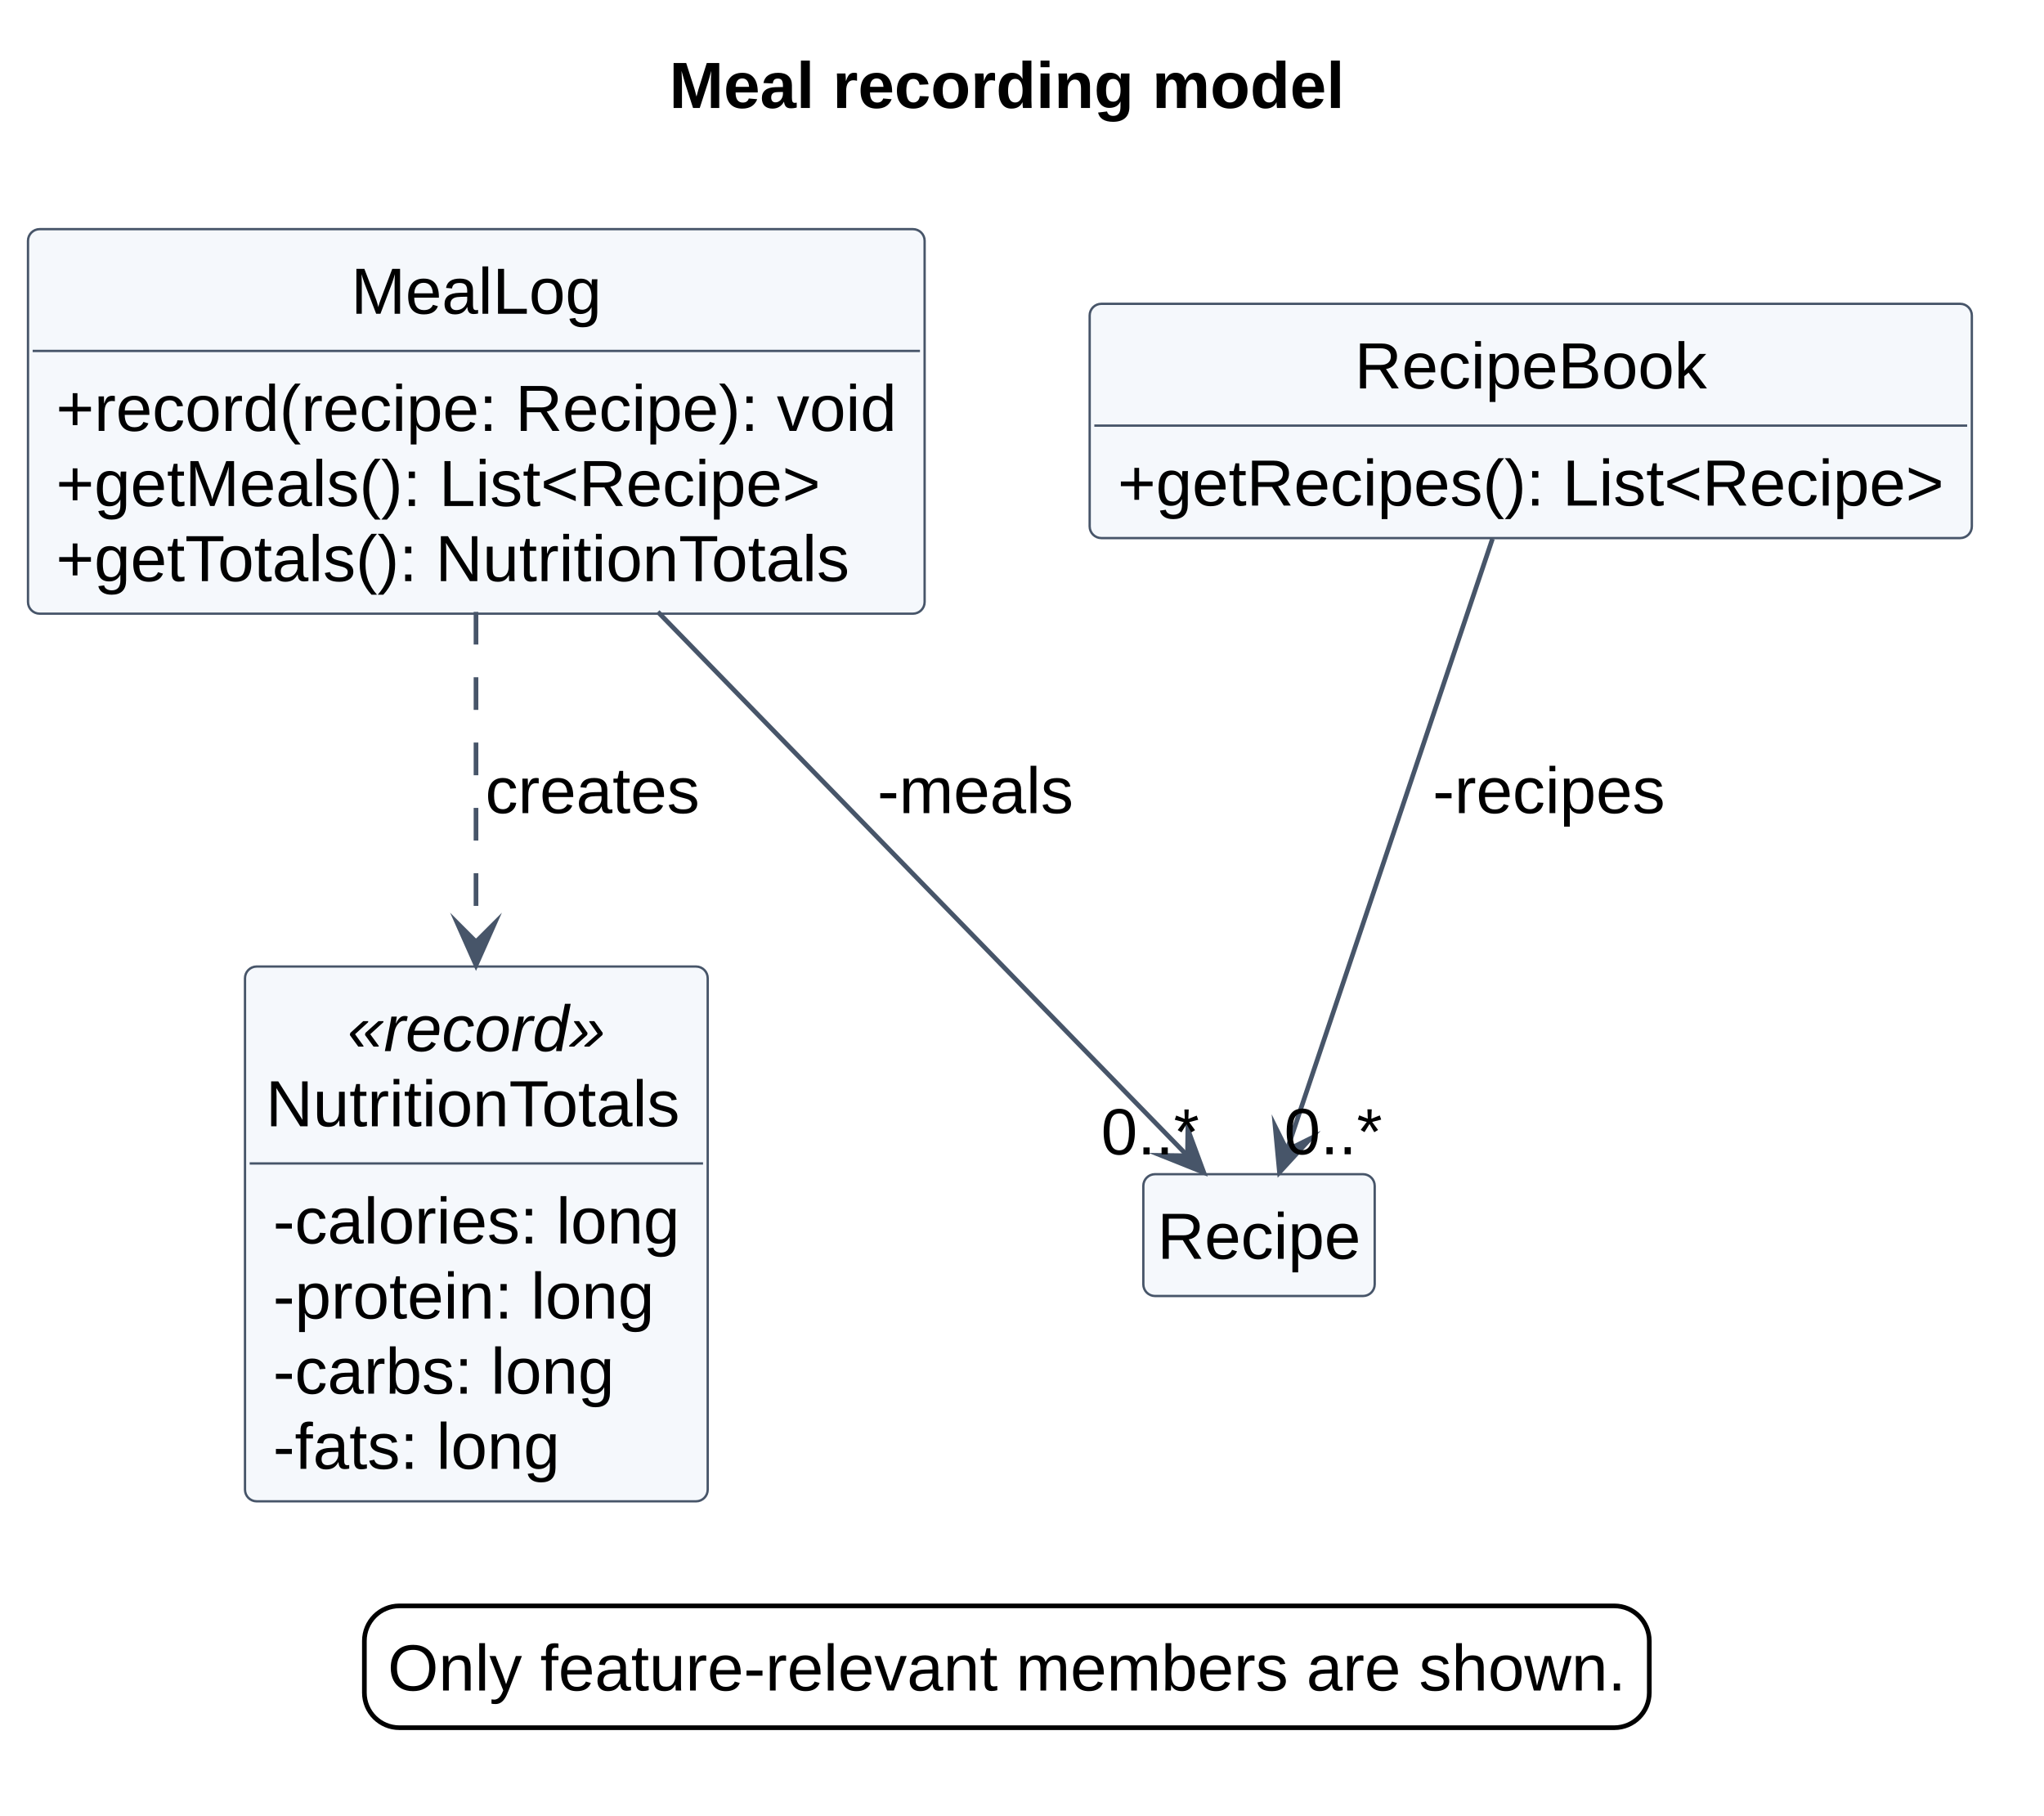
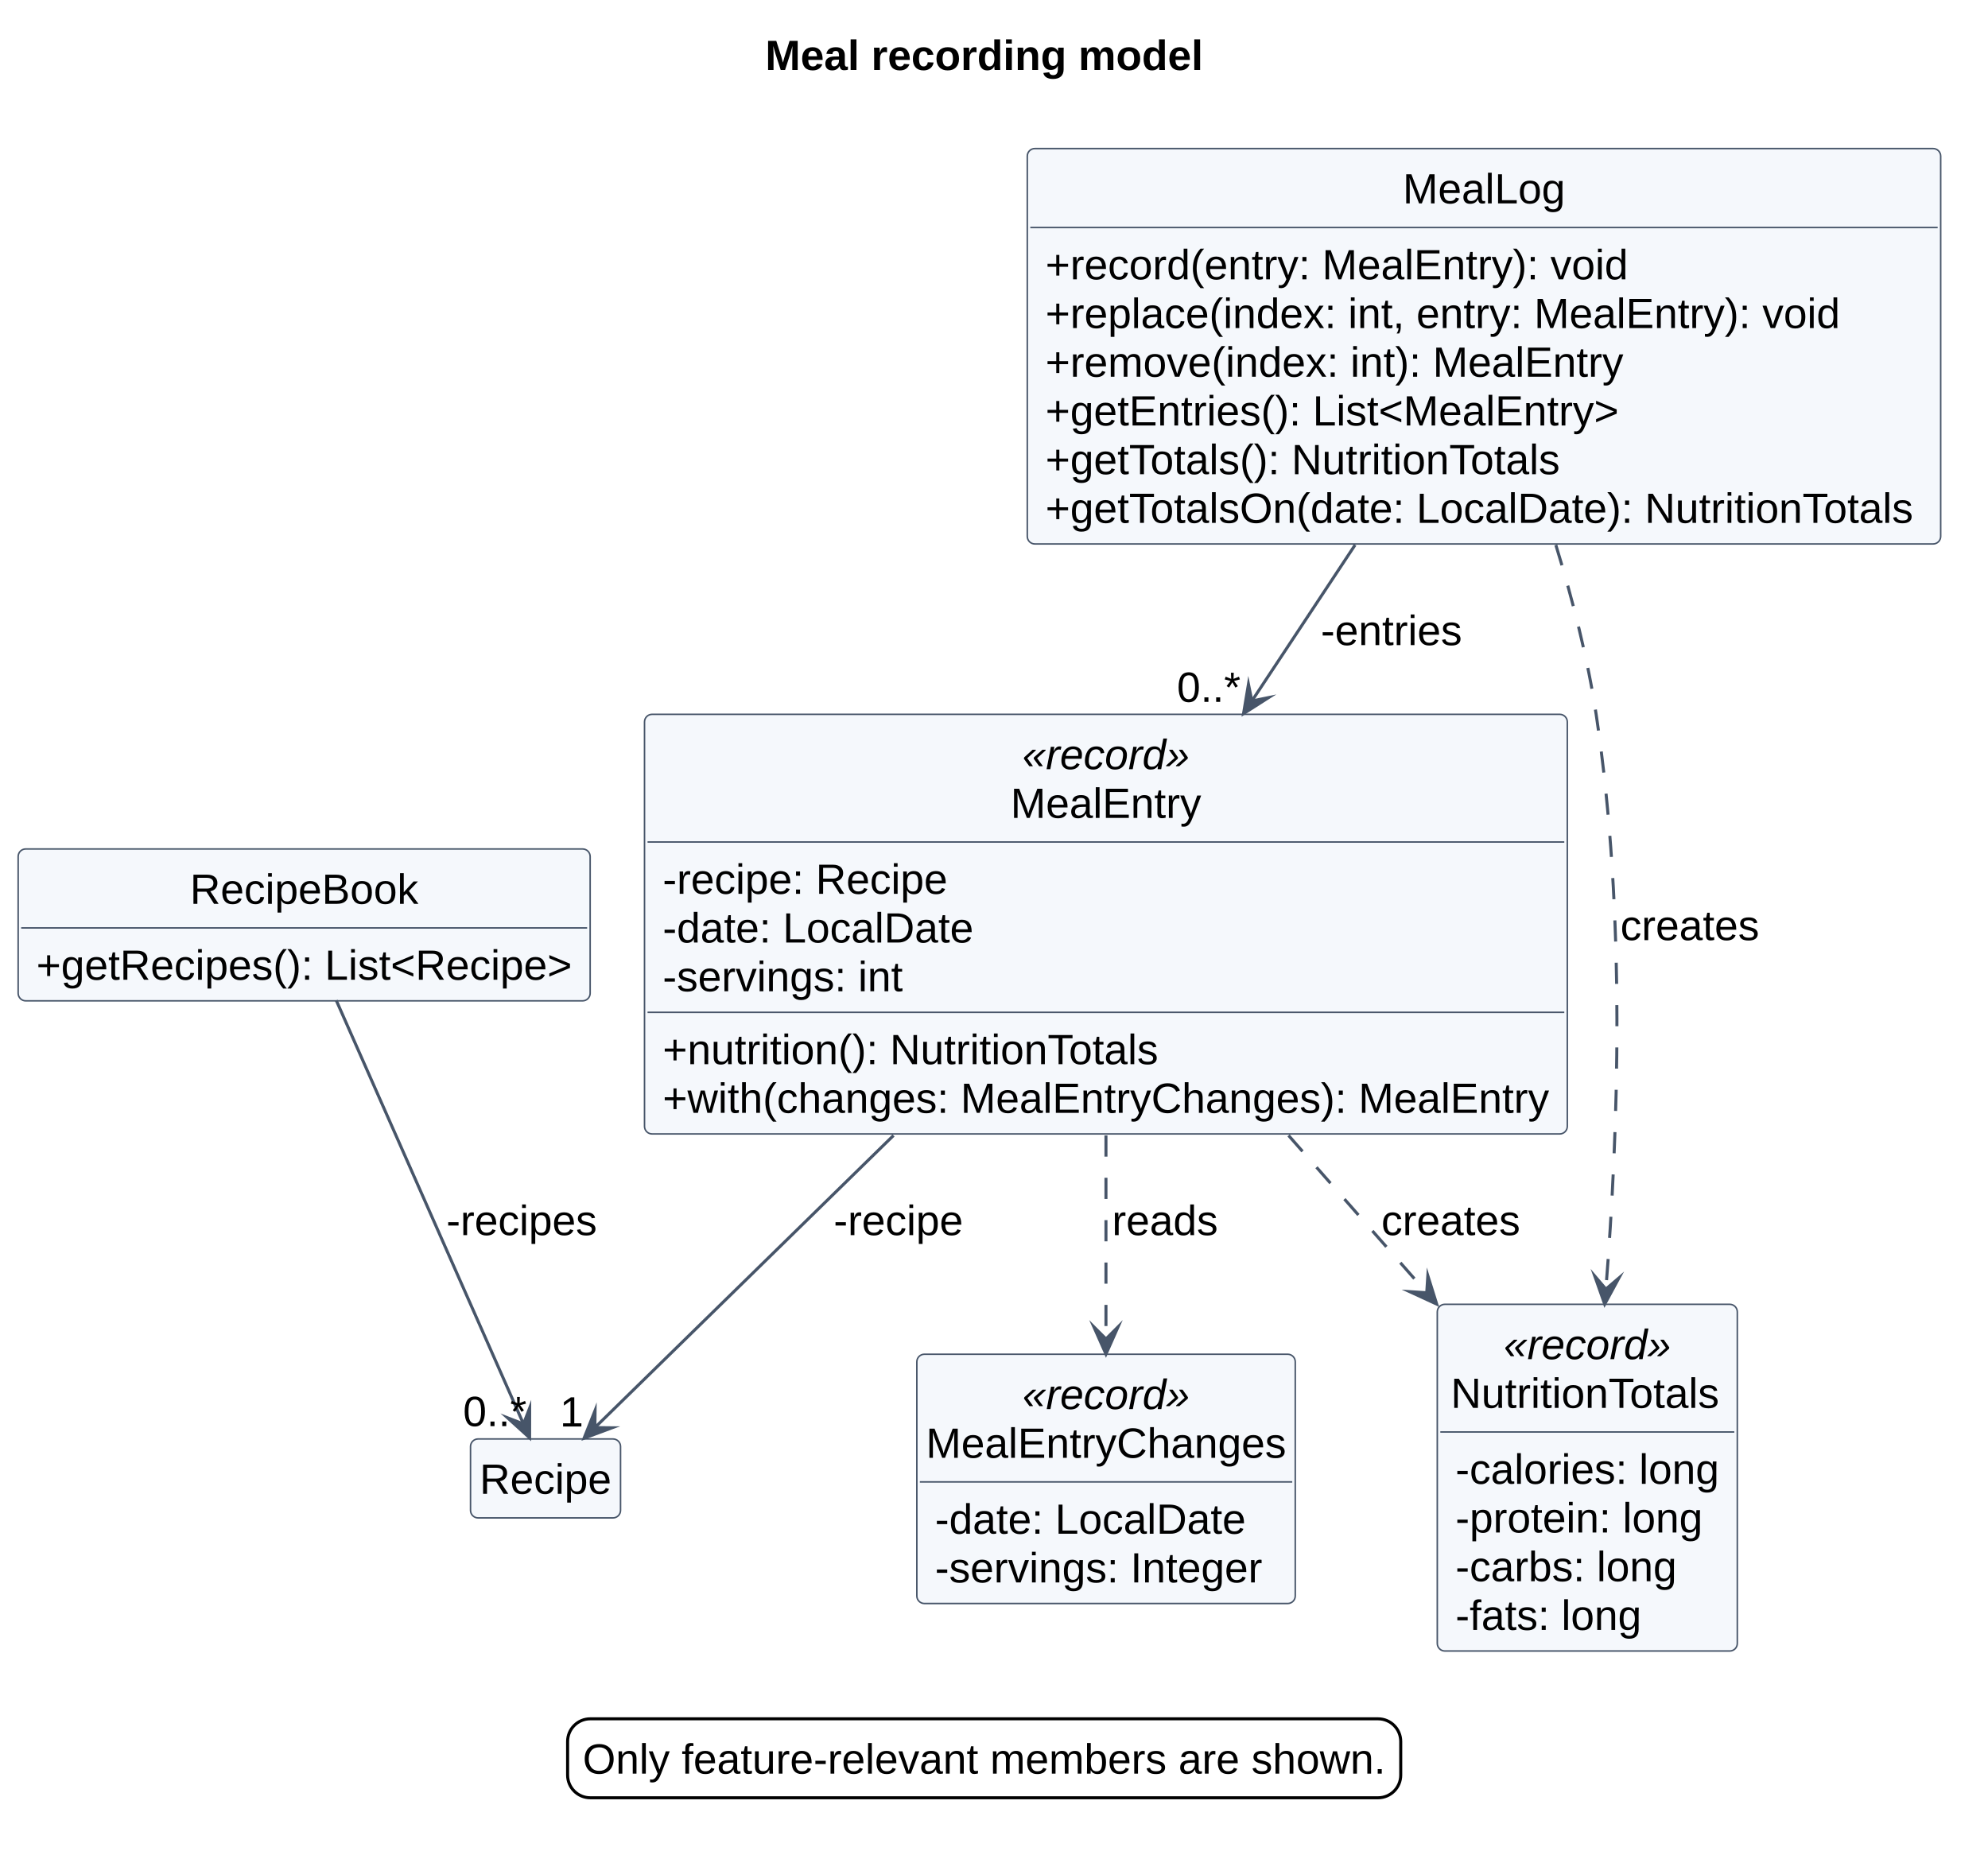
- <svg xmlns="http://www.w3.org/2000/svg" version="1.1" data-diagram-type="CLASS" style="width:438px;height:389px;background:#FFFFFF;" width="438px" height="389px" viewBox="0 0 438 389" zoomAndPan="magnify" preserveAspectRatio="none" contentStyleType="text/css">
+ <svg xmlns="http://www.w3.org/2000/svg" version="1.1" data-diagram-type="CLASS" style="width:657px;height:613px;background:#FFFFFF;" width="657px" height="613px" viewBox="0 0 657 613" zoomAndPan="magnify" preserveAspectRatio="none" contentStyleType="text/css">
  <defs />
  <g font-family="sans-serif" lengthAdjust="spacing">
    <g class="title" data-source-line="3">
-       <text x="143.402" y="23.132" fill="#000" font-size="14" textLength="144.696" font-weight="700" font-family="Arial">Meal recording model</text>
+       <text x="252.902" y="23.132" fill="#000" font-size="14" textLength="144.696" font-weight="700" font-family="Arial">Meal recording model</text>
    </g>
    <g class="entity" data-qualified-name="MealLog" id="ent0001" data-source-line="9">
-       <rect x="6" y="49.099" width="192.134" height="82.395" fill="#F5F8FC" style="stroke:#475569;stroke-width:0.5;" rx="2.5" ry="2.5" />
-       <text x="75.215" y="67.23" fill="#000" font-size="14" textLength="53.703" font-family="Arial">MealLog</text>
-       <line x1="7" y1="75.197" x2="197.134" y2="75.197" style="stroke:#475569;stroke-width:0.5;" />
-       <text x="12" y="92.329" fill="#000" font-size="14" textLength="180.134" font-family="Arial">+record(recipe: Recipe): void</text>
-       <text x="12" y="108.428" fill="#000" font-size="14" textLength="163.803" font-family="Arial">+getMeals(): List&lt;Recipe&gt;</text>
-       <text x="12" y="124.526" fill="#000" font-size="14" textLength="173.12" font-family="Arial">+getTotals(): NutritionTotals</text>
+       <rect x="339.5" y="49.099" width="301.864" height="130.69" fill="#F5F8FC" style="stroke:#475569;stroke-width:0.5;" rx="2.5" ry="2.5" />
+       <text x="463.581" y="67.23" fill="#000" font-size="14" textLength="53.703" font-family="Arial">MealLog</text>
+       <line x1="340.5" y1="75.197" x2="640.364" y2="75.197" style="stroke:#475569;stroke-width:0.5;" />
+       <text x="345.5" y="92.329" fill="#000" font-size="14" textLength="192.568" font-family="Arial">+record(entry: MealEntry): void</text>
+       <text x="345.5" y="108.428" fill="#000" font-size="14" textLength="262.616" font-family="Arial">+replace(index: int, entry: MealEntry): void</text>
+       <text x="345.5" y="124.526" fill="#000" font-size="14" textLength="191.017" font-family="Arial">+remove(index: int): MealEntry</text>
+       <text x="345.5" y="140.625" fill="#000" font-size="14" textLength="189.472" font-family="Arial">+getEntries(): List&lt;MealEntry&gt;</text>
+       <text x="345.5" y="156.724" fill="#000" font-size="14" textLength="173.12" font-family="Arial">+getTotals(): NutritionTotals</text>
+       <text x="345.5" y="172.822" fill="#000" font-size="14" textLength="289.864" font-family="Arial">+getTotalsOn(date: LocalDate): NutritionTotals</text>
    </g>
-     <g class="entity" data-qualified-name="NutritionTotals" id="ent0002" data-source-line="14">
-       <rect x="52.5" y="207.099" width="99.151" height="114.592" fill="#F5F8FC" style="stroke:#475569;stroke-width:0.5;" rx="2.5" ry="2.5" />
-       <text x="74.448" y="225.23" fill="#000" font-size="14" textLength="55.255" font-style="italic" font-family="Arial">«record»</text>
-       <text x="56.948" y="241.329" fill="#000" font-size="14" textLength="90.255" font-family="Arial">NutritionTotals</text>
-       <line x1="53.5" y1="249.296" x2="150.651" y2="249.296" style="stroke:#475569;stroke-width:0.5;" />
-       <text x="58.5" y="266.428" fill="#000" font-size="14" textLength="87.151" font-family="Arial">-calories: long</text>
-       <text x="58.5" y="282.526" fill="#000" font-size="14" textLength="81.717" font-family="Arial">-protein: long</text>
-       <text x="58.5" y="298.625" fill="#000" font-size="14" textLength="73.145" font-family="Arial">-carbs: long</text>
-       <text x="58.5" y="314.724" fill="#000" font-size="14" textLength="61.476" font-family="Arial">-fats: long</text>
+     <g class="entity" data-qualified-name="MealEntry" id="ent0002" data-source-line="17">
+       <rect x="213" y="236.099" width="304.968" height="138.69" fill="#F5F8FC" style="stroke:#475569;stroke-width:0.5;" rx="2.5" ry="2.5" />
+       <text x="337.856" y="254.23" fill="#000" font-size="14" textLength="55.255" font-style="italic" font-family="Arial">«record»</text>
+       <text x="333.974" y="270.329" fill="#000" font-size="14" textLength="63.021" font-family="Arial">MealEntry</text>
+       <line x1="214" y1="278.296" x2="516.968" y2="278.296" style="stroke:#475569;stroke-width:0.5;" />
+       <text x="219" y="295.428" fill="#000" font-size="14" textLength="94.151" font-family="Arial">-recipe: Recipe</text>
+       <text x="219" y="311.526" fill="#000" font-size="14" textLength="102.73" font-family="Arial">-date: LocalDate</text>
+       <text x="219" y="327.625" fill="#000" font-size="14" textLength="79.358" font-family="Arial">-servings: int</text>
+       <line x1="214" y1="334.592" x2="516.968" y2="334.592" style="stroke:#475569;stroke-width:0.5;" />
+       <text x="219" y="351.724" fill="#000" font-size="14" textLength="165.341" font-family="Arial">+nutrition(): NutritionTotals</text>
+       <text x="219" y="367.822" fill="#000" font-size="14" textLength="292.968" font-family="Arial">+with(changes: MealEntryChanges): MealEntry</text>
    </g>
-     <g class="entity" data-qualified-name="RecipeBook" id="ent0003" data-source-line="20">
-       <rect x="233.5" y="65.099" width="189.037" height="50.197" fill="#F5F8FC" style="stroke:#475569;stroke-width:0.5;" rx="2.5" ry="2.5" />
-       <text x="290.274" y="83.23" fill="#000" font-size="14" textLength="75.489" font-family="Arial">RecipeBook</text>
-       <line x1="234.5" y1="91.197" x2="421.537" y2="91.197" style="stroke:#475569;stroke-width:0.5;" />
-       <text x="239.5" y="108.329" fill="#000" font-size="14" textLength="177.037" font-family="Arial">+getRecipes(): List&lt;Recipe&gt;</text>
+     <g class="entity" data-qualified-name="MealEntryChanges" id="ent0003" data-source-line="24">
+       <rect x="303" y="447.599" width="125.062" height="82.395" fill="#F5F8FC" style="stroke:#475569;stroke-width:0.5;" rx="2.5" ry="2.5" />
+       <text x="337.903" y="465.73" fill="#000" font-size="14" textLength="55.255" font-style="italic" font-family="Arial">«record»</text>
+       <text x="306" y="481.829" fill="#000" font-size="14" textLength="119.062" font-family="Arial">MealEntryChanges</text>
+       <line x1="304" y1="489.796" x2="427.062" y2="489.796" style="stroke:#475569;stroke-width:0.5;" />
+       <text x="309" y="506.928" fill="#000" font-size="14" textLength="102.73" font-family="Arial">-date: LocalDate</text>
+       <text x="309" y="523.026" fill="#000" font-size="14" textLength="108.158" font-family="Arial">-servings: Integer</text>
    </g>
-     <g class="entity" data-qualified-name="Recipe" id="ent0004" data-source-line="23">
-       <rect x="245" y="251.599" width="49.579" height="26.099" fill="#F5F8FC" style="stroke:#475569;stroke-width:0.5;" rx="2.5" ry="2.5" />
-       <text x="248" y="269.73" fill="#000" font-size="14" textLength="43.579" font-family="Arial">Recipe</text>
+     <g class="entity" data-qualified-name="NutritionTotals" id="ent0004" data-source-line="28">
+       <rect x="475" y="431.099" width="99.151" height="114.592" fill="#F5F8FC" style="stroke:#475569;stroke-width:0.5;" rx="2.5" ry="2.5" />
+       <text x="496.948" y="449.23" fill="#000" font-size="14" textLength="55.255" font-style="italic" font-family="Arial">«record»</text>
+       <text x="479.448" y="465.329" fill="#000" font-size="14" textLength="90.255" font-family="Arial">NutritionTotals</text>
+       <line x1="476" y1="473.296" x2="573.151" y2="473.296" style="stroke:#475569;stroke-width:0.5;" />
+       <text x="481" y="490.428" fill="#000" font-size="14" textLength="87.151" font-family="Arial">-calories: long</text>
+       <text x="481" y="506.526" fill="#000" font-size="14" textLength="81.717" font-family="Arial">-protein: long</text>
+       <text x="481" y="522.625" fill="#000" font-size="14" textLength="73.145" font-family="Arial">-carbs: long</text>
+       <text x="481" y="538.724" fill="#000" font-size="14" textLength="61.476" font-family="Arial">-fats: long</text>
    </g>
-     <g class="link" data-entity-1="ent0001" data-entity-2="ent0004" id="lnk5" data-link-type="dependency">
-       <polygon points="257.952,251.227,254.538,241.989,254.463,247.646,248.807,247.571,257.952,251.227" fill="#475569" style="stroke:#475569;stroke-width:1;stroke-linejoin:miter;stroke-miterlimit:10;" />
-       <path d="M140.965,131.107 C178.768,169.923 230.36,222.897 254.463,247.646" style="stroke:#475569;stroke-width:1;" fill="none" />
-       <text x="188" y="174.23" fill="#000" font-size="14" textLength="42.007" font-family="Arial">-meals</text>
-       <text x="235.952" y="247.359" fill="#000" font-size="14" textLength="21.014" font-family="Arial">0..*</text>
+     <g class="entity" data-qualified-name="RecipeBook" id="ent0005" data-source-line="34">
+       <rect x="6" y="280.599" width="189.037" height="50.197" fill="#F5F8FC" style="stroke:#475569;stroke-width:0.5;" rx="2.5" ry="2.5" />
+       <text x="62.774" y="298.73" fill="#000" font-size="14" textLength="75.489" font-family="Arial">RecipeBook</text>
+       <line x1="7" y1="306.697" x2="194.037" y2="306.697" style="stroke:#475569;stroke-width:0.5;" />
+       <text x="12" y="323.829" fill="#000" font-size="14" textLength="177.037" font-family="Arial">+getRecipes(): List&lt;Recipe&gt;</text>
    </g>
-     <g class="link" data-entity-1="ent0003" data-entity-2="ent0004" id="lnk6" data-link-type="dependency">
-       <polygon points="274.172,251.192,280.831,243.936,275.765,246.452,273.248,241.386,274.172,251.192" fill="#475569" style="stroke:#475569;stroke-width:1;stroke-linejoin:miter;stroke-miterlimit:10;" />
-       <path d="M319.813,115.448 C307.26,152.782 285.304,218.081 275.765,246.452" style="stroke:#475569;stroke-width:1;" fill="none" />
-       <text x="307" y="174.23" fill="#000" font-size="14" textLength="49.793" font-family="Arial">-recipes</text>
-       <text x="275.172" y="247.324" fill="#000" font-size="14" textLength="21.014" font-family="Arial">0..*</text>
+     <g class="entity" data-qualified-name="Recipe" id="ent0006" data-source-line="37">
+       <rect x="155.5" y="475.599" width="49.579" height="26.099" fill="#F5F8FC" style="stroke:#475569;stroke-width:0.5;" rx="2.5" ry="2.5" />
+       <text x="158.5" y="493.73" fill="#000" font-size="14" textLength="43.579" font-family="Arial">Recipe</text>
    </g>
    <g class="link" data-entity-1="ent0001" data-entity-2="ent0002" id="lnk7" data-link-type="dependency">
-       <polygon points="102,206.817,106,197.817,102,201.817,98,197.817,102,206.817" fill="#475569" style="stroke:#475569;stroke-width:1;stroke-linejoin:miter;stroke-miterlimit:10;" />
-       <path d="M102,131.107 C102,153.6 102,177.051 102,201.817" style="stroke:#475569;stroke-width:1;stroke-dasharray:7,7;" fill="none" />
-       <text x="104" y="174.23" fill="#000" font-size="14" textLength="45.91" font-family="Arial">creates</text>
+       <polygon points="410.965,235.856,419.266,230.556,413.723,231.685,412.593,226.142,410.965,235.856" fill="#475569" style="stroke:#475569;stroke-width:1;stroke-linejoin:miter;stroke-miterlimit:10;" />
+       <path d="M447.832,180.113 C435.95,198.079 425.759,213.487 413.723,231.685" style="stroke:#475569;stroke-width:1;" fill="none" />
+       <text x="436.5" y="213.23" fill="#000" font-size="14" textLength="46.683" font-family="Arial">-entries</text>
+       <text x="388.965" y="231.988" fill="#000" font-size="14" textLength="21.014" font-family="Arial">0..*</text>
    </g>
-     <g class="legend" data-source-line="29">
-       <rect x="78.082" y="344.099" width="275.337" height="26.099" fill="none" style="stroke:#000;stroke-width:1;" rx="7.5" ry="7.5" />
-       <text x="83.082" y="362.23" fill="#000" font-size="14" textLength="265.337" font-family="Arial">Only feature-relevant members are shown.</text>
+     <g class="link" data-entity-1="ent0002" data-entity-2="ent0006" id="lnk8" data-link-type="dependency">
+       <polygon points="193.026,475.343,202.257,471.908,196.6,471.847,196.662,466.19,193.026,475.343" fill="#475569" style="stroke:#475569;stroke-width:1;stroke-linejoin:miter;stroke-miterlimit:10;" />
+       <path d="M295.296,375.285 C257.271,412.488 217.475,451.423 196.6,471.847" style="stroke:#475569;stroke-width:1;" fill="none" />
+       <text x="275.5" y="408.23" fill="#000" font-size="14" textLength="42.793" font-family="Arial">-recipe</text>
+       <text x="185.026" y="471.475" fill="#000" font-size="14" font-family="Arial">1</text>
+     </g>
+     <g class="link" data-entity-1="ent0002" data-entity-2="ent0003" id="lnk9" data-link-type="dependency">
+       <polygon points="365.5,447.553,369.5,438.553,365.5,442.553,361.5,438.553,365.5,447.553" fill="#475569" style="stroke:#475569;stroke-width:1;stroke-linejoin:miter;stroke-miterlimit:10;" />
+       <path d="M365.5,375.285 C365.5,399.687 365.5,421.338 365.5,442.553" style="stroke:#475569;stroke-width:1;stroke-dasharray:7,7;" fill="none" />
+       <text x="367.5" y="408.23" fill="#000" font-size="14" textLength="35.021" font-family="Arial">reads</text>
+     </g>
+     <g class="link" data-entity-1="ent0002" data-entity-2="ent0004" id="lnk10" data-link-type="dependency">
+       <polygon points="474.808,431.031,471.873,421.63,471.508,427.275,465.863,426.909,474.808,431.031" fill="#475569" style="stroke:#475569;stroke-width:1;stroke-linejoin:miter;stroke-miterlimit:10;" />
+       <path d="M425.838,375.285 C442.002,393.686 455.991,409.611 471.508,427.275" style="stroke:#475569;stroke-width:1;stroke-dasharray:7,7;" fill="none" />
+       <text x="456.5" y="408.23" fill="#000" font-size="14" textLength="45.91" font-family="Arial">creates</text>
+     </g>
+     <g class="link" data-entity-1="ent0005" data-entity-2="ent0006" id="lnk11" data-link-type="dependency">
+       <polygon points="175.029,475.221,175.05,465.372,173.008,470.648,167.732,468.606,175.029,475.221" fill="#475569" style="stroke:#475569;stroke-width:1;stroke-linejoin:miter;stroke-miterlimit:10;" />
+       <path d="M111.123,330.634 C128.38,369.676 159.871,440.926 173.008,470.648" style="stroke:#475569;stroke-width:1;" fill="none" />
+       <text x="147.5" y="408.23" fill="#000" font-size="14" textLength="49.793" font-family="Arial">-recipes</text>
+       <text x="153.029" y="471.353" fill="#000" font-size="14" textLength="21.014" font-family="Arial">0..*</text>
+     </g>
+     <g class="link" data-entity-1="ent0001" data-entity-2="ent0004" id="lnk12" data-link-type="dependency">
+       <polygon points="530.322,431.058,535.02,422.402,530.717,426.074,527.045,421.771,530.322,431.058" fill="#475569" style="stroke:#475569;stroke-width:1;stroke-linejoin:miter;stroke-miterlimit:10;" />
+       <path d="M514.18,180.13 C519.674,198.01 524.723,217.595 527.5,236.099 C537.464,302.492 534.772,374.868 530.717,426.074" style="stroke:#475569;stroke-width:1;stroke-dasharray:7,7;" fill="none" />
+       <text x="535.5" y="310.73" fill="#000" font-size="14" textLength="45.91" font-family="Arial">creates</text>
+     </g>
+     <g class="legend" data-source-line="46">
+       <rect x="187.582" y="568.099" width="275.337" height="26.099" fill="none" style="stroke:#000;stroke-width:1;" rx="7.5" ry="7.5" />
+       <text x="192.582" y="586.23" fill="#000" font-size="14" textLength="265.337" font-family="Arial">Only feature-relevant members are shown.</text>
    </g>
  </g>
</svg>
